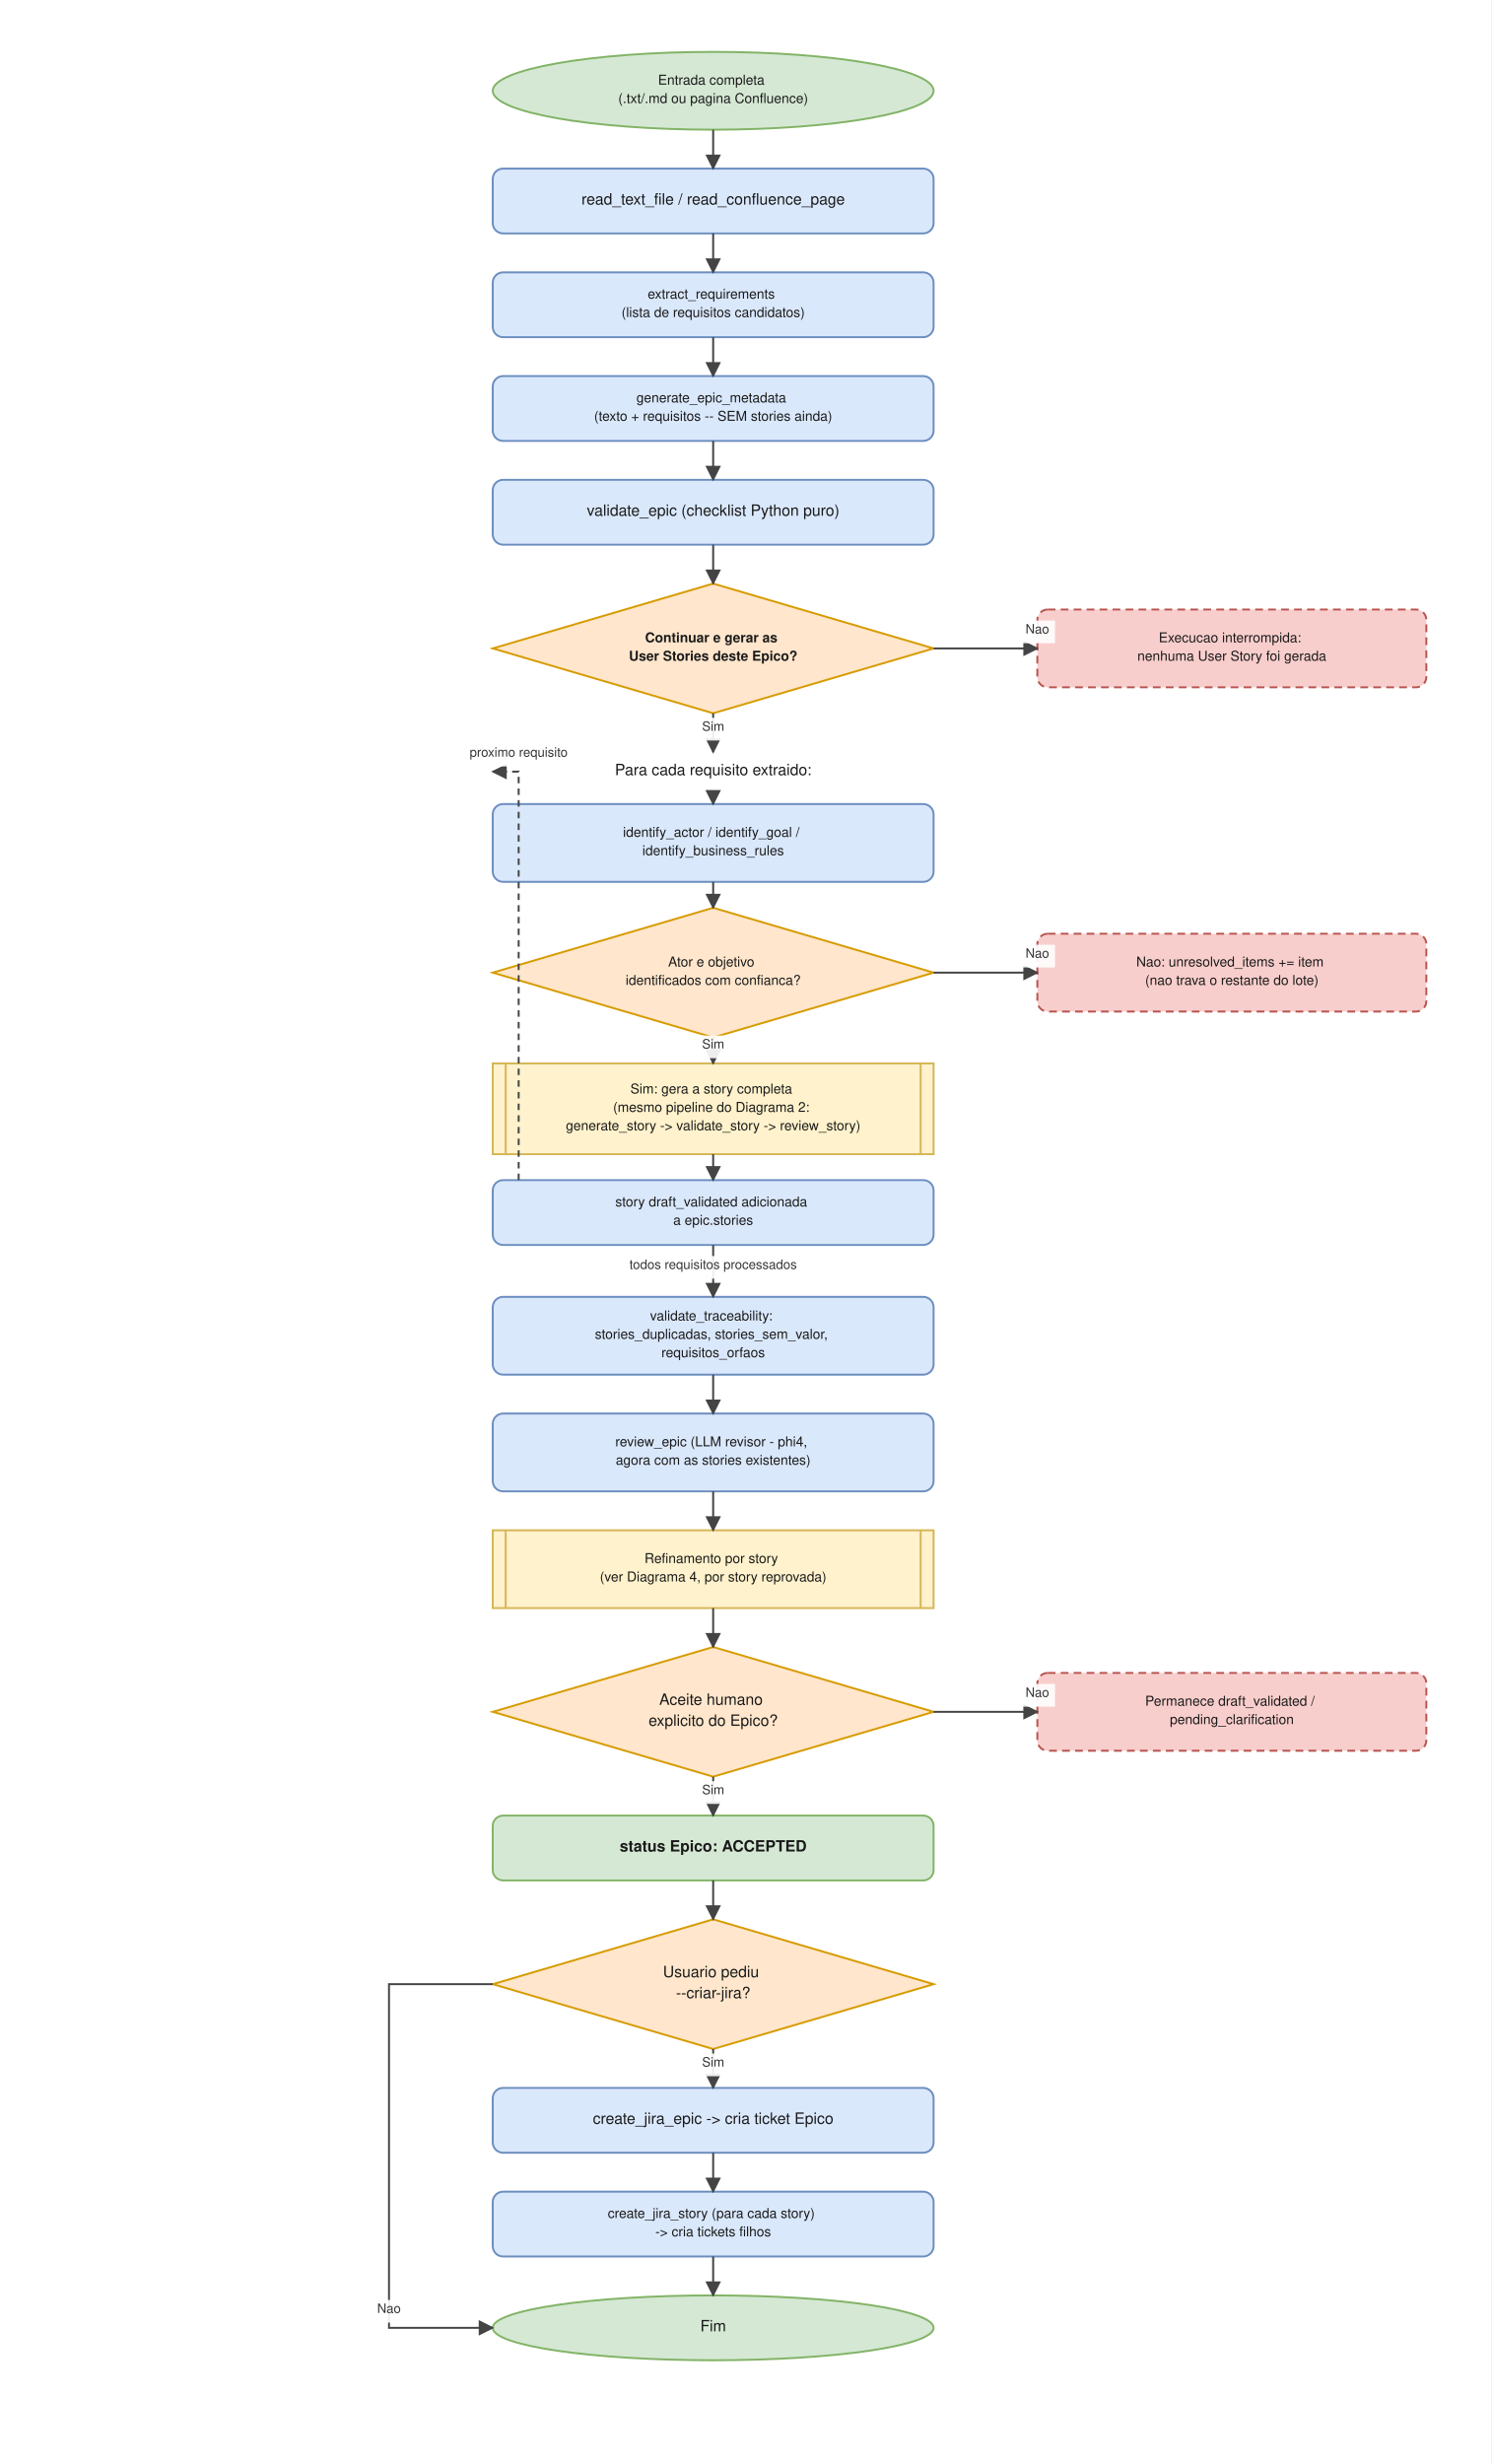
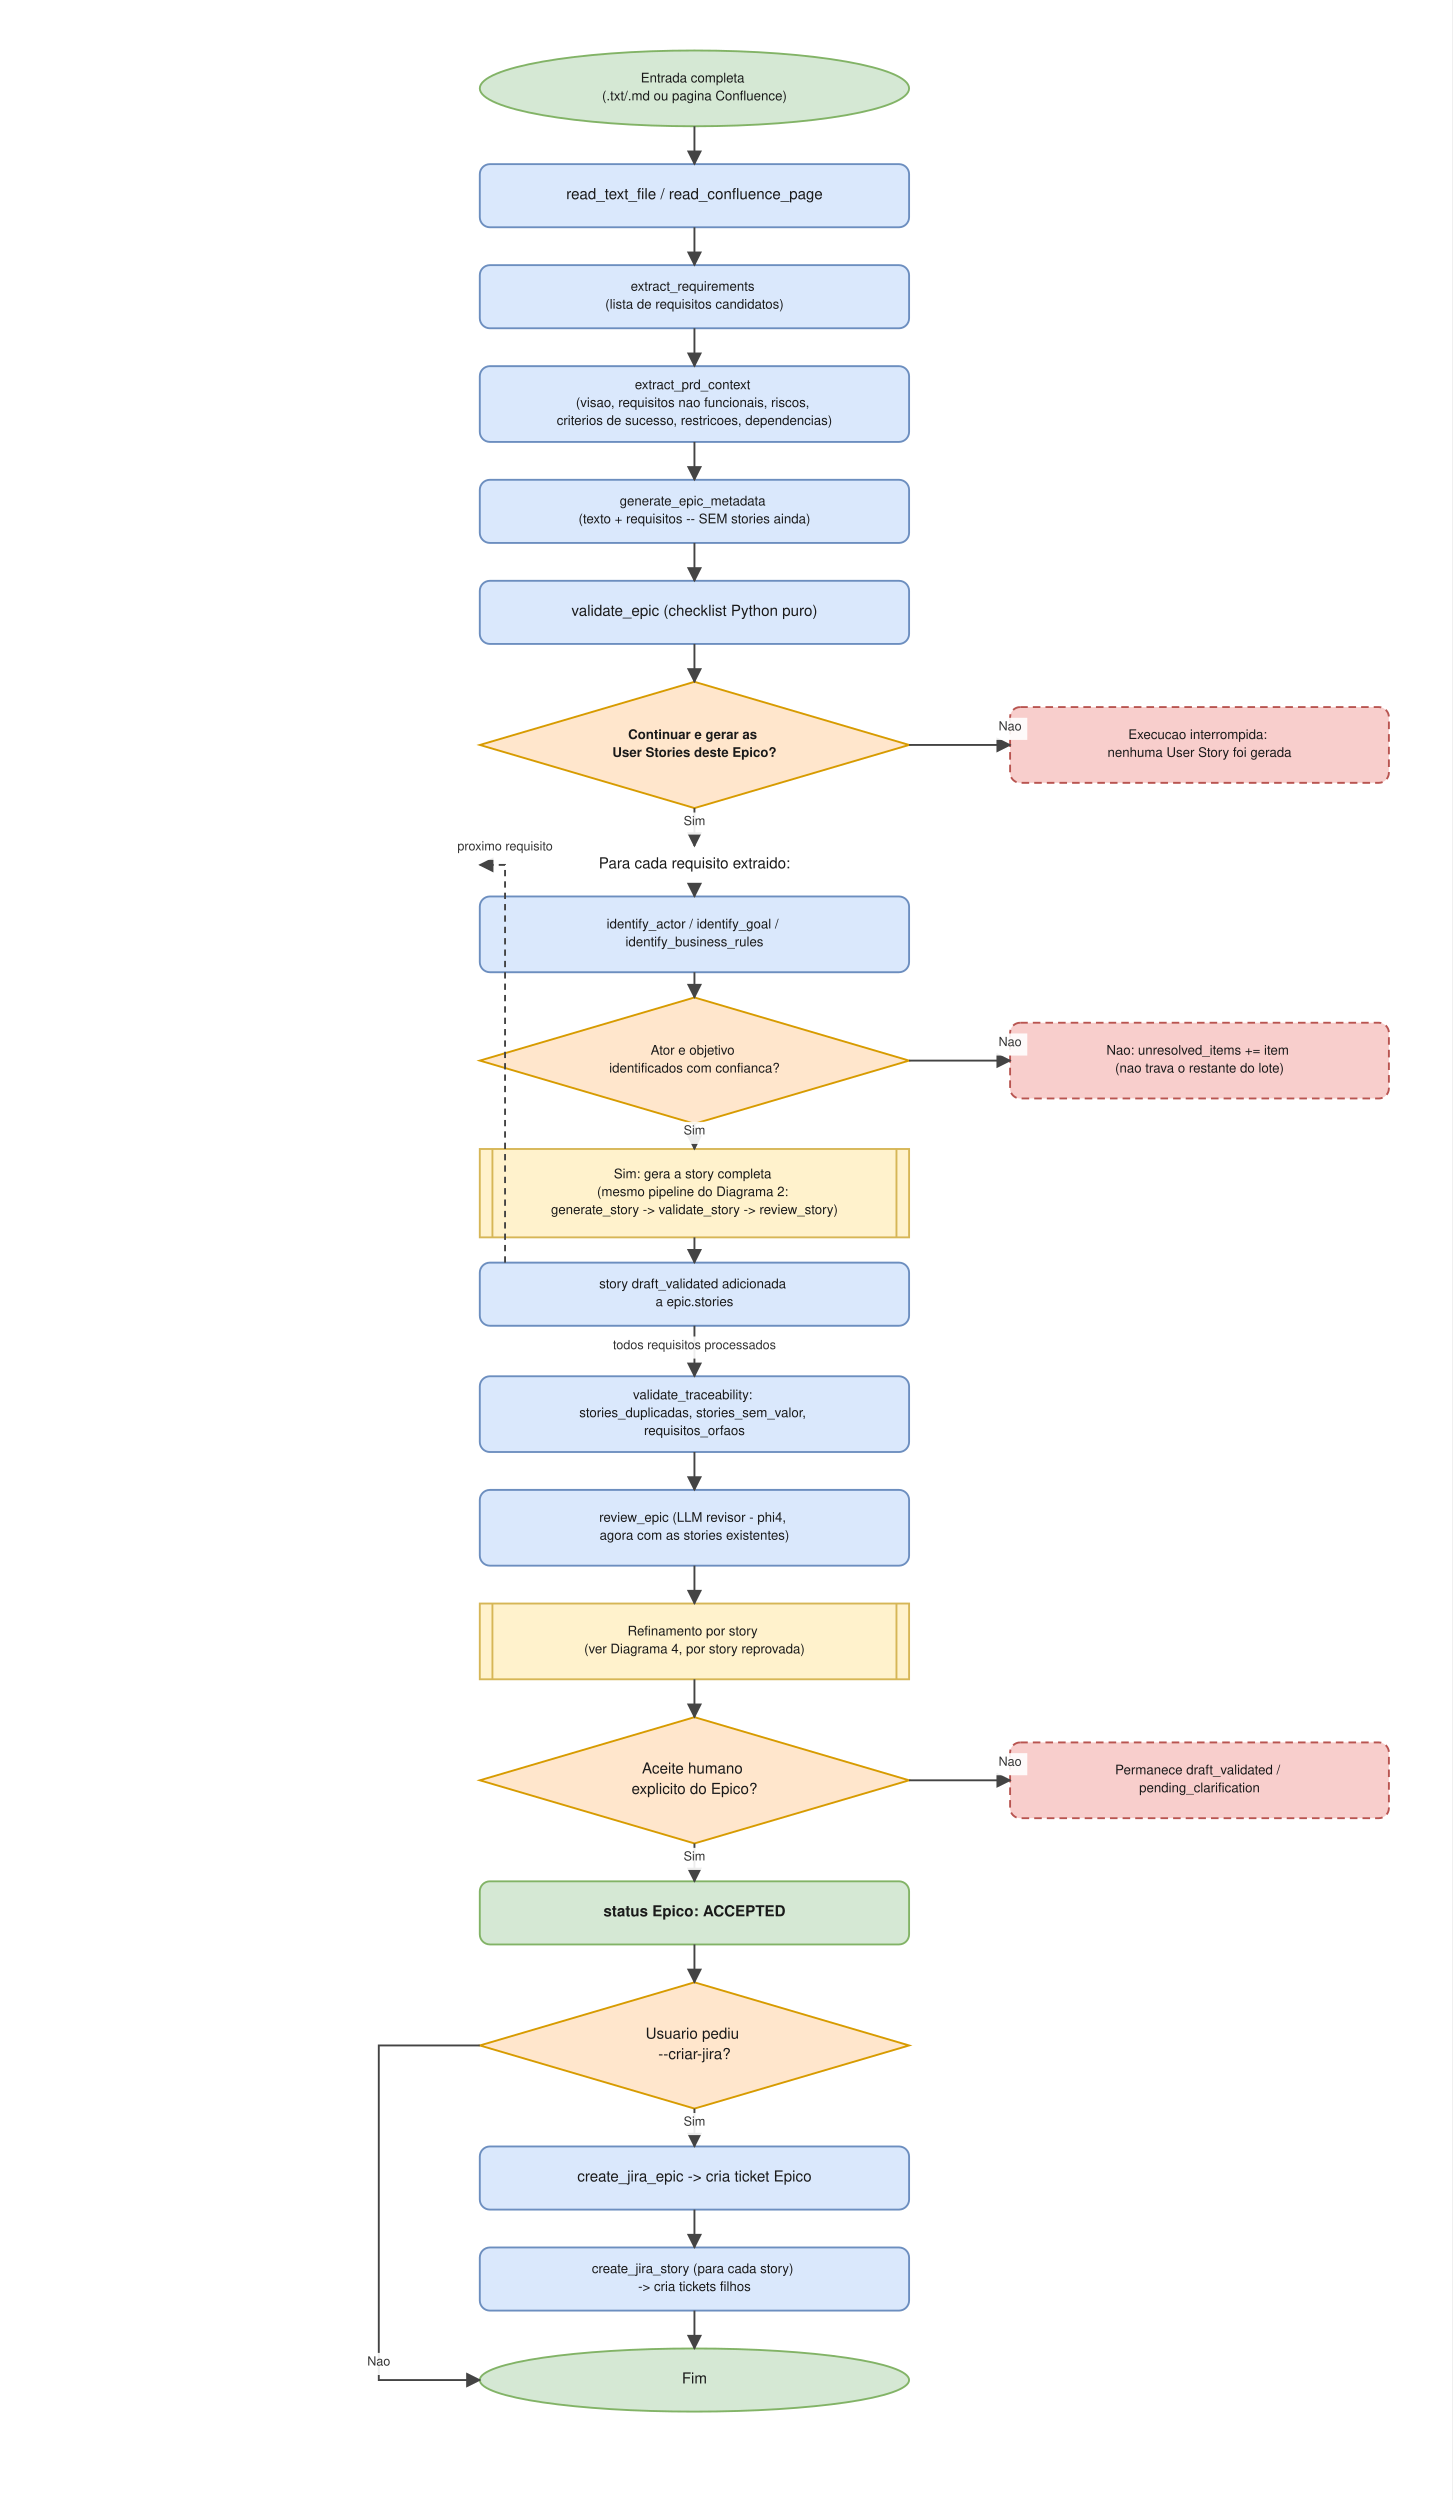
- <svg xmlns="http://www.w3.org/2000/svg" viewBox="0 0 1150 1900" width="1150" height="1900">
-   <rect x="0" y="0" width="1150" height="1900" fill="#ffffff" />
+ <svg xmlns="http://www.w3.org/2000/svg" viewBox="0 0 1150 1980" width="1150" height="1980">
+   <rect x="0" y="0" width="1150" height="1980" fill="#ffffff" />
  <defs>
    <marker id="arrow" viewBox="0 0 10 10" refX="9" refY="5" markerWidth="8" markerHeight="8" orient="auto-start-reverse">
      <path d="M0,0 L10,5 L0,10 z" fill="#444444" />
    </marker>
  </defs>
  <ellipse cx="550.0" cy="70.0" rx="170.0" ry="30.0" fill="#d5e8d4" stroke="#82b366" stroke-width="1.5" />
  <text x="550.0" y="65.275" text-anchor="middle" font-size="10.5" font-family="Helvetica,Arial,sans-serif" fill="#1a1a1a">
    <tspan x="550.0" dy="0">Entrada completa</tspan>
    <tspan x="550.0" dy="14.175">(.txt/.md ou pagina Confluence)</tspan>
  </text>
  <rect x="380" y="130" width="340" height="50" rx="8" ry="8" fill="#dae8fc" stroke="#6c8ebf" stroke-width="1.5" />
  <text x="550.0" y="157.7" text-anchor="middle" font-size="12" font-family="Helvetica,Arial,sans-serif" fill="#1a1a1a">
    <tspan x="550.0" dy="0">read_text_file / read_confluence_page</tspan>
  </text>
  <rect x="380" y="210" width="340" height="50" rx="8" ry="8" fill="#dae8fc" stroke="#6c8ebf" stroke-width="1.5" />
  <text x="550.0" y="230.275" text-anchor="middle" font-size="10.5" font-family="Helvetica,Arial,sans-serif" fill="#1a1a1a">
    <tspan x="550.0" dy="0">extract_requirements</tspan>
    <tspan x="550.0" dy="14.175">(lista de requisitos candidatos)</tspan>
  </text>
-   <rect x="380" y="290" width="340" height="50" rx="8" ry="8" fill="#dae8fc" stroke="#6c8ebf" stroke-width="1.5" />
-   <text x="550.0" y="310.275" text-anchor="middle" font-size="10.5" font-family="Helvetica,Arial,sans-serif" fill="#1a1a1a">
+   <rect x="380" y="290" width="340" height="60" rx="8" ry="8" fill="#dae8fc" stroke="#6c8ebf" stroke-width="1.5" />
+   <text x="550.0" y="308.188" text-anchor="middle" font-size="10.5" font-family="Helvetica,Arial,sans-serif" fill="#1a1a1a">
+     <tspan x="550.0" dy="0">extract_prd_context</tspan>
+     <tspan x="550.0" dy="14.175">(visao, requisitos nao funcionais, riscos,</tspan>
+     <tspan x="550.0" dy="14.175">criterios de sucesso, restricoes, dependencias)</tspan>
+   </text>
+   <rect x="380" y="380" width="340" height="50" rx="8" ry="8" fill="#dae8fc" stroke="#6c8ebf" stroke-width="1.5" />
+   <text x="550.0" y="400.275" text-anchor="middle" font-size="10.5" font-family="Helvetica,Arial,sans-serif" fill="#1a1a1a">
    <tspan x="550.0" dy="0">generate_epic_metadata</tspan>
    <tspan x="550.0" dy="14.175">(texto + requisitos -- SEM stories ainda)</tspan>
  </text>
-   <rect x="380" y="370" width="340" height="50" rx="8" ry="8" fill="#dae8fc" stroke="#6c8ebf" stroke-width="1.5" />
-   <text x="550.0" y="397.7" text-anchor="middle" font-size="12" font-family="Helvetica,Arial,sans-serif" fill="#1a1a1a">
+   <rect x="380" y="460" width="340" height="50" rx="8" ry="8" fill="#dae8fc" stroke="#6c8ebf" stroke-width="1.5" />
+   <text x="550.0" y="487.7" text-anchor="middle" font-size="12" font-family="Helvetica,Arial,sans-serif" fill="#1a1a1a">
    <tspan x="550.0" dy="0">validate_epic (checklist Python puro)</tspan>
  </text>
-   <polygon points="550.0,450 720,500.0 550.0,550 380,500.0" fill="#ffe6cc" stroke="#d79b00" stroke-width="1.5" />
-   <text x="550.0" y="495.275" text-anchor="middle" font-size="10.5" font-weight="bold" font-family="Helvetica,Arial,sans-serif" fill="#1a1a1a">
+   <polygon points="550.0,540 720,590.0 550.0,640 380,590.0" fill="#ffe6cc" stroke="#d79b00" stroke-width="1.5" />
+   <text x="550.0" y="585.275" text-anchor="middle" font-size="10.5" font-weight="bold" font-family="Helvetica,Arial,sans-serif" fill="#1a1a1a">
    <tspan x="550.0" dy="0">Continuar e gerar as</tspan>
    <tspan x="550.0" dy="14.175">User Stories deste Epico?</tspan>
  </text>
-   <rect x="800" y="470" width="300" height="60" rx="8" ry="8" fill="#f8cecc" stroke="#b85450" stroke-width="1.5" stroke-dasharray="6,4" />
-   <text x="950.0" y="495.275" text-anchor="middle" font-size="10.5" font-family="Helvetica,Arial,sans-serif" fill="#1a1a1a">
+   <rect x="800" y="560" width="300" height="60" rx="8" ry="8" fill="#f8cecc" stroke="#b85450" stroke-width="1.5" stroke-dasharray="6,4" />
+   <text x="950.0" y="585.275" text-anchor="middle" font-size="10.5" font-family="Helvetica,Arial,sans-serif" fill="#1a1a1a">
    <tspan x="950.0" dy="0">Execucao interrompida:</tspan>
    <tspan x="950.0" dy="14.175">nenhuma User Story foi gerada</tspan>
  </text>
-   <text x="550.0" y="597.7" text-anchor="middle" font-size="12" font-family="Helvetica,Arial,sans-serif" fill="#1a1a1a">
+   <text x="550.0" y="687.7" text-anchor="middle" font-size="12" font-family="Helvetica,Arial,sans-serif" fill="#1a1a1a">
    <tspan x="550.0" dy="0">Para cada requisito extraido:</tspan>
  </text>
-   <rect x="380" y="620" width="340" height="60" rx="8" ry="8" fill="#dae8fc" stroke="#6c8ebf" stroke-width="1.5" />
-   <text x="550.0" y="645.275" text-anchor="middle" font-size="10.5" font-family="Helvetica,Arial,sans-serif" fill="#1a1a1a">
+   <rect x="380" y="710" width="340" height="60" rx="8" ry="8" fill="#dae8fc" stroke="#6c8ebf" stroke-width="1.5" />
+   <text x="550.0" y="735.275" text-anchor="middle" font-size="10.5" font-family="Helvetica,Arial,sans-serif" fill="#1a1a1a">
    <tspan x="550.0" dy="0">identify_actor / identify_goal /</tspan>
    <tspan x="550.0" dy="14.175">identify_business_rules</tspan>
  </text>
-   <polygon points="550.0,700 720,750.0 550.0,800 380,750.0" fill="#ffe6cc" stroke="#d79b00" stroke-width="1.5" />
-   <text x="550.0" y="745.275" text-anchor="middle" font-size="10.5" font-family="Helvetica,Arial,sans-serif" fill="#1a1a1a">
+   <polygon points="550.0,790 720,840.0 550.0,890 380,840.0" fill="#ffe6cc" stroke="#d79b00" stroke-width="1.5" />
+   <text x="550.0" y="835.275" text-anchor="middle" font-size="10.5" font-family="Helvetica,Arial,sans-serif" fill="#1a1a1a">
    <tspan x="550.0" dy="0">Ator e objetivo</tspan>
    <tspan x="550.0" dy="14.175">identificados com confianca?</tspan>
  </text>
-   <rect x="800" y="720" width="300" height="60" rx="8" ry="8" fill="#f8cecc" stroke="#b85450" stroke-width="1.5" stroke-dasharray="6,4" />
-   <text x="950.0" y="745.275" text-anchor="middle" font-size="10.5" font-family="Helvetica,Arial,sans-serif" fill="#1a1a1a">
+   <rect x="800" y="810" width="300" height="60" rx="8" ry="8" fill="#f8cecc" stroke="#b85450" stroke-width="1.5" stroke-dasharray="6,4" />
+   <text x="950.0" y="835.275" text-anchor="middle" font-size="10.5" font-family="Helvetica,Arial,sans-serif" fill="#1a1a1a">
    <tspan x="950.0" dy="0">Nao: unresolved_items += item</tspan>
    <tspan x="950.0" dy="14.175">(nao trava o restante do lote)</tspan>
  </text>
-   <rect x="380" y="820" width="340" height="70" rx="0" ry="0" fill="#fff2cc" stroke="#d6b656" stroke-width="1.5" />
-   <line x1="390" y1="820" x2="390" y2="890" stroke="#d6b656" stroke-width="1.5" />
-   <line x1="710" y1="820" x2="710" y2="890" stroke="#d6b656" stroke-width="1.5" />
-   <text x="550.0" y="843.188" text-anchor="middle" font-size="10.5" font-family="Helvetica,Arial,sans-serif" fill="#1a1a1a">
+   <rect x="380" y="910" width="340" height="70" rx="0" ry="0" fill="#fff2cc" stroke="#d6b656" stroke-width="1.5" />
+   <line x1="390" y1="910" x2="390" y2="980" stroke="#d6b656" stroke-width="1.5" />
+   <line x1="710" y1="910" x2="710" y2="980" stroke="#d6b656" stroke-width="1.5" />
+   <text x="550.0" y="933.188" text-anchor="middle" font-size="10.5" font-family="Helvetica,Arial,sans-serif" fill="#1a1a1a">
    <tspan x="550.0" dy="0">Sim: gera a story completa</tspan>
    <tspan x="550.0" dy="14.175">(mesmo pipeline do Diagrama 2:</tspan>
    <tspan x="550.0" dy="14.175">generate_story -&gt; validate_story -&gt; review_story)</tspan>
  </text>
-   <rect x="380" y="910" width="340" height="50" rx="8" ry="8" fill="#dae8fc" stroke="#6c8ebf" stroke-width="1.5" />
-   <text x="550.0" y="930.275" text-anchor="middle" font-size="10.5" font-family="Helvetica,Arial,sans-serif" fill="#1a1a1a">
+   <rect x="380" y="1000" width="340" height="50" rx="8" ry="8" fill="#dae8fc" stroke="#6c8ebf" stroke-width="1.5" />
+   <text x="550.0" y="1020.275" text-anchor="middle" font-size="10.5" font-family="Helvetica,Arial,sans-serif" fill="#1a1a1a">
    <tspan x="550.0" dy="0">story draft_validated adicionada</tspan>
    <tspan x="550.0" dy="14.175">a epic.stories</tspan>
  </text>
-   <rect x="380" y="1000" width="340" height="60" rx="8" ry="8" fill="#dae8fc" stroke="#6c8ebf" stroke-width="1.5" />
-   <text x="550.0" y="1018.188" text-anchor="middle" font-size="10.5" font-family="Helvetica,Arial,sans-serif" fill="#1a1a1a">
+   <rect x="380" y="1090" width="340" height="60" rx="8" ry="8" fill="#dae8fc" stroke="#6c8ebf" stroke-width="1.5" />
+   <text x="550.0" y="1108.188" text-anchor="middle" font-size="10.5" font-family="Helvetica,Arial,sans-serif" fill="#1a1a1a">
    <tspan x="550.0" dy="0">validate_traceability:</tspan>
    <tspan x="550.0" dy="14.175">stories_duplicadas, stories_sem_valor,</tspan>
    <tspan x="550.0" dy="14.175">requisitos_orfaos</tspan>
  </text>
-   <rect x="380" y="1090" width="340" height="60" rx="8" ry="8" fill="#dae8fc" stroke="#6c8ebf" stroke-width="1.5" />
-   <text x="550.0" y="1115.275" text-anchor="middle" font-size="10.5" font-family="Helvetica,Arial,sans-serif" fill="#1a1a1a">
+   <rect x="380" y="1180" width="340" height="60" rx="8" ry="8" fill="#dae8fc" stroke="#6c8ebf" stroke-width="1.5" />
+   <text x="550.0" y="1205.275" text-anchor="middle" font-size="10.5" font-family="Helvetica,Arial,sans-serif" fill="#1a1a1a">
    <tspan x="550.0" dy="0">review_epic (LLM revisor - phi4,</tspan>
    <tspan x="550.0" dy="14.175">agora com as stories existentes)</tspan>
  </text>
-   <rect x="380" y="1180" width="340" height="60" rx="0" ry="0" fill="#fff2cc" stroke="#d6b656" stroke-width="1.5" />
-   <line x1="390" y1="1180" x2="390" y2="1240" stroke="#d6b656" stroke-width="1.5" />
-   <line x1="710" y1="1180" x2="710" y2="1240" stroke="#d6b656" stroke-width="1.5" />
-   <text x="550.0" y="1205.275" text-anchor="middle" font-size="10.5" font-family="Helvetica,Arial,sans-serif" fill="#1a1a1a">
+   <rect x="380" y="1270" width="340" height="60" rx="0" ry="0" fill="#fff2cc" stroke="#d6b656" stroke-width="1.5" />
+   <line x1="390" y1="1270" x2="390" y2="1330" stroke="#d6b656" stroke-width="1.5" />
+   <line x1="710" y1="1270" x2="710" y2="1330" stroke="#d6b656" stroke-width="1.5" />
+   <text x="550.0" y="1295.275" text-anchor="middle" font-size="10.5" font-family="Helvetica,Arial,sans-serif" fill="#1a1a1a">
    <tspan x="550.0" dy="0">Refinamento por story</tspan>
    <tspan x="550.0" dy="14.175">(ver Diagrama 4, por story reprovada)</tspan>
  </text>
-   <polygon points="550.0,1270 720,1320.0 550.0,1370 380,1320.0" fill="#ffe6cc" stroke="#d79b00" stroke-width="1.5" />
-   <text x="550.0" y="1314.6" text-anchor="middle" font-size="12" font-family="Helvetica,Arial,sans-serif" fill="#1a1a1a">
+   <polygon points="550.0,1360 720,1410.0 550.0,1460 380,1410.0" fill="#ffe6cc" stroke="#d79b00" stroke-width="1.5" />
+   <text x="550.0" y="1404.6" text-anchor="middle" font-size="12" font-family="Helvetica,Arial,sans-serif" fill="#1a1a1a">
    <tspan x="550.0" dy="0">Aceite humano</tspan>
    <tspan x="550.0" dy="16.2">explicito do Epico?</tspan>
  </text>
-   <rect x="800" y="1290" width="300" height="60" rx="8" ry="8" fill="#f8cecc" stroke="#b85450" stroke-width="1.5" stroke-dasharray="6,4" />
-   <text x="950.0" y="1315.275" text-anchor="middle" font-size="10.5" font-family="Helvetica,Arial,sans-serif" fill="#1a1a1a">
+   <rect x="800" y="1380" width="300" height="60" rx="8" ry="8" fill="#f8cecc" stroke="#b85450" stroke-width="1.5" stroke-dasharray="6,4" />
+   <text x="950.0" y="1405.275" text-anchor="middle" font-size="10.5" font-family="Helvetica,Arial,sans-serif" fill="#1a1a1a">
    <tspan x="950.0" dy="0">Permanece draft_validated /</tspan>
    <tspan x="950.0" dy="14.175">pending_clarification</tspan>
  </text>
-   <rect x="380" y="1400" width="340" height="50" rx="8" ry="8" fill="#d5e8d4" stroke="#82b366" stroke-width="1.5" />
-   <text x="550.0" y="1427.7" text-anchor="middle" font-size="12" font-weight="bold" font-family="Helvetica,Arial,sans-serif" fill="#1a1a1a">
+   <rect x="380" y="1490" width="340" height="50" rx="8" ry="8" fill="#d5e8d4" stroke="#82b366" stroke-width="1.5" />
+   <text x="550.0" y="1517.7" text-anchor="middle" font-size="12" font-weight="bold" font-family="Helvetica,Arial,sans-serif" fill="#1a1a1a">
    <tspan x="550.0" dy="0">status Epico: ACCEPTED</tspan>
  </text>
-   <polygon points="550.0,1480 720,1530.0 550.0,1580 380,1530.0" fill="#ffe6cc" stroke="#d79b00" stroke-width="1.5" />
-   <text x="550.0" y="1524.6" text-anchor="middle" font-size="12" font-family="Helvetica,Arial,sans-serif" fill="#1a1a1a">
+   <polygon points="550.0,1570 720,1620.0 550.0,1670 380,1620.0" fill="#ffe6cc" stroke="#d79b00" stroke-width="1.5" />
+   <text x="550.0" y="1614.6" text-anchor="middle" font-size="12" font-family="Helvetica,Arial,sans-serif" fill="#1a1a1a">
    <tspan x="550.0" dy="0">Usuario pediu</tspan>
    <tspan x="550.0" dy="16.2">--criar-jira?</tspan>
  </text>
-   <rect x="380" y="1610" width="340" height="50" rx="8" ry="8" fill="#dae8fc" stroke="#6c8ebf" stroke-width="1.5" />
-   <text x="550.0" y="1637.7" text-anchor="middle" font-size="12" font-family="Helvetica,Arial,sans-serif" fill="#1a1a1a">
+   <rect x="380" y="1700" width="340" height="50" rx="8" ry="8" fill="#dae8fc" stroke="#6c8ebf" stroke-width="1.5" />
+   <text x="550.0" y="1727.7" text-anchor="middle" font-size="12" font-family="Helvetica,Arial,sans-serif" fill="#1a1a1a">
    <tspan x="550.0" dy="0">create_jira_epic -&gt; cria ticket Epico</tspan>
  </text>
-   <rect x="380" y="1690" width="340" height="50" rx="8" ry="8" fill="#dae8fc" stroke="#6c8ebf" stroke-width="1.5" />
-   <text x="550.0" y="1710.275" text-anchor="middle" font-size="10.5" font-family="Helvetica,Arial,sans-serif" fill="#1a1a1a">
+   <rect x="380" y="1780" width="340" height="50" rx="8" ry="8" fill="#dae8fc" stroke="#6c8ebf" stroke-width="1.5" />
+   <text x="550.0" y="1800.275" text-anchor="middle" font-size="10.5" font-family="Helvetica,Arial,sans-serif" fill="#1a1a1a">
    <tspan x="550.0" dy="0">create_jira_story (para cada story)</tspan>
    <tspan x="550.0" dy="14.175">-&gt; cria tickets filhos</tspan>
  </text>
-   <ellipse cx="550.0" cy="1795.0" rx="170.0" ry="25.0" fill="#d5e8d4" stroke="#82b366" stroke-width="1.5" />
-   <text x="550.0" y="1797.7" text-anchor="middle" font-size="12" font-family="Helvetica,Arial,sans-serif" fill="#1a1a1a">
+   <ellipse cx="550.0" cy="1885.0" rx="170.0" ry="25.0" fill="#d5e8d4" stroke="#82b366" stroke-width="1.5" />
+   <text x="550.0" y="1887.7" text-anchor="middle" font-size="12" font-family="Helvetica,Arial,sans-serif" fill="#1a1a1a">
    <tspan x="550.0" dy="0">Fim</tspan>
  </text>
  <path d="M550.0,100 L550.0,130" fill="none" stroke="#444444" stroke-width="1.5" marker-end="url(#arrow)" />
  <path d="M550.0,180 L550.0,210" fill="none" stroke="#444444" stroke-width="1.5" marker-end="url(#arrow)" />
  <path d="M550.0,260 L550.0,290" fill="none" stroke="#444444" stroke-width="1.5" marker-end="url(#arrow)" />
-   <path d="M550.0,340 L550.0,370" fill="none" stroke="#444444" stroke-width="1.5" marker-end="url(#arrow)" />
-   <path d="M550.0,420 L550.0,450" fill="none" stroke="#444444" stroke-width="1.5" marker-end="url(#arrow)" />
-   <path d="M720,500 L800,500" fill="none" stroke="#444444" stroke-width="1.5" marker-end="url(#arrow)" />
-   <rect x="786.4" y="478.5" width="27.2" height="17.5" fill="#ffffff" opacity="0.9" />
-   <text x="800" y="488.5" text-anchor="middle" font-size="10" font-family="Helvetica,Arial,sans-serif" fill="#333333">
+   <path d="M550.0,350 L550.0,380" fill="none" stroke="#444444" stroke-width="1.5" marker-end="url(#arrow)" />
+   <path d="M550.0,430 L550.0,460" fill="none" stroke="#444444" stroke-width="1.5" marker-end="url(#arrow)" />
+   <path d="M550.0,510 L550.0,540" fill="none" stroke="#444444" stroke-width="1.5" marker-end="url(#arrow)" />
+   <path d="M720,590 L800,590" fill="none" stroke="#444444" stroke-width="1.5" marker-end="url(#arrow)" />
+   <rect x="786.4" y="568.5" width="27.2" height="17.5" fill="#ffffff" opacity="0.9" />
+   <text x="800" y="578.5" text-anchor="middle" font-size="10" font-family="Helvetica,Arial,sans-serif" fill="#333333">
    <tspan x="800" dy="0">Nao</tspan>
  </text>
-   <path d="M550.0,550 L550.0,580" fill="none" stroke="#444444" stroke-width="1.5" marker-end="url(#arrow)" />
-   <rect x="536.4" y="553.5" width="27.2" height="17.5" fill="#ffffff" opacity="0.9" />
-   <text x="550.0" y="563.5" text-anchor="middle" font-size="10" font-family="Helvetica,Arial,sans-serif" fill="#333333">
+   <path d="M550.0,640 L550.0,670" fill="none" stroke="#444444" stroke-width="1.5" marker-end="url(#arrow)" />
+   <rect x="536.4" y="643.5" width="27.2" height="17.5" fill="#ffffff" opacity="0.9" />
+   <text x="550.0" y="653.5" text-anchor="middle" font-size="10" font-family="Helvetica,Arial,sans-serif" fill="#333333">
    <tspan x="550.0" dy="0">Sim</tspan>
  </text>
-   <path d="M550.0,610 L550.0,620" fill="none" stroke="#444444" stroke-width="1.5" marker-end="url(#arrow)" />
-   <path d="M550.0,680 L550.0,700" fill="none" stroke="#444444" stroke-width="1.5" marker-end="url(#arrow)" />
-   <path d="M720,750 L800,750" fill="none" stroke="#444444" stroke-width="1.5" marker-end="url(#arrow)" />
-   <rect x="786.4" y="728.5" width="27.2" height="17.5" fill="#ffffff" opacity="0.9" />
-   <text x="800" y="738.5" text-anchor="middle" font-size="10" font-family="Helvetica,Arial,sans-serif" fill="#333333">
+   <path d="M550.0,700 L550.0,710" fill="none" stroke="#444444" stroke-width="1.5" marker-end="url(#arrow)" />
+   <path d="M550.0,770 L550.0,790" fill="none" stroke="#444444" stroke-width="1.5" marker-end="url(#arrow)" />
+   <path d="M720,840 L800,840" fill="none" stroke="#444444" stroke-width="1.5" marker-end="url(#arrow)" />
+   <rect x="786.4" y="818.5" width="27.2" height="17.5" fill="#ffffff" opacity="0.9" />
+   <text x="800" y="828.5" text-anchor="middle" font-size="10" font-family="Helvetica,Arial,sans-serif" fill="#333333">
    <tspan x="800" dy="0">Nao</tspan>
  </text>
-   <path d="M550.0,800 L550.0,820" fill="none" stroke="#444444" stroke-width="1.5" marker-end="url(#arrow)" />
-   <rect x="536.4" y="798.5" width="27.2" height="17.5" fill="#ffffff" opacity="0.9" />
-   <text x="550.0" y="808.5" text-anchor="middle" font-size="10" font-family="Helvetica,Arial,sans-serif" fill="#333333">
+   <path d="M550.0,890 L550.0,910" fill="none" stroke="#444444" stroke-width="1.5" marker-end="url(#arrow)" />
+   <rect x="536.4" y="888.5" width="27.2" height="17.5" fill="#ffffff" opacity="0.9" />
+   <text x="550.0" y="898.5" text-anchor="middle" font-size="10" font-family="Helvetica,Arial,sans-serif" fill="#333333">
    <tspan x="550.0" dy="0">Sim</tspan>
  </text>
-   <path d="M550.0,890 L550.0,910" fill="none" stroke="#444444" stroke-width="1.5" marker-end="url(#arrow)" />
-   <path d="M400,910 L400,595 L380,595" fill="none" stroke="#444444" stroke-width="1.5" stroke-dasharray="5,4" marker-end="url(#arrow)" />
-   <rect x="341.6" y="573.5" width="116.8" height="17.5" fill="#ffffff" opacity="0.9" />
-   <text x="400" y="583.5" text-anchor="middle" font-size="10" font-family="Helvetica,Arial,sans-serif" fill="#333333">
+   <path d="M550.0,980 L550.0,1000" fill="none" stroke="#444444" stroke-width="1.5" marker-end="url(#arrow)" />
+   <path d="M400,1000 L400,685 L380,685" fill="none" stroke="#444444" stroke-width="1.5" stroke-dasharray="5,4" marker-end="url(#arrow)" />
+   <rect x="341.6" y="663.5" width="116.8" height="17.5" fill="#ffffff" opacity="0.9" />
+   <text x="400" y="673.5" text-anchor="middle" font-size="10" font-family="Helvetica,Arial,sans-serif" fill="#333333">
    <tspan x="400" dy="0">proximo requisito</tspan>
  </text>
-   <path d="M550.0,960 L550.0,1000" fill="none" stroke="#444444" stroke-width="1.5" marker-end="url(#arrow)" />
-   <rect x="456.4" y="968.5" width="187.2" height="17.5" fill="#ffffff" opacity="0.9" />
-   <text x="550.0" y="978.5" text-anchor="middle" font-size="10" font-family="Helvetica,Arial,sans-serif" fill="#333333">
+   <path d="M550.0,1050 L550.0,1090" fill="none" stroke="#444444" stroke-width="1.5" marker-end="url(#arrow)" />
+   <rect x="456.4" y="1058.5" width="187.2" height="17.5" fill="#ffffff" opacity="0.9" />
+   <text x="550.0" y="1068.5" text-anchor="middle" font-size="10" font-family="Helvetica,Arial,sans-serif" fill="#333333">
    <tspan x="550.0" dy="0">todos requisitos processados</tspan>
  </text>
-   <path d="M550.0,1060 L550.0,1090" fill="none" stroke="#444444" stroke-width="1.5" marker-end="url(#arrow)" />
  <path d="M550.0,1150 L550.0,1180" fill="none" stroke="#444444" stroke-width="1.5" marker-end="url(#arrow)" />
  <path d="M550.0,1240 L550.0,1270" fill="none" stroke="#444444" stroke-width="1.5" marker-end="url(#arrow)" />
-   <path d="M720,1320 L800,1320" fill="none" stroke="#444444" stroke-width="1.5" marker-end="url(#arrow)" />
-   <rect x="786.4" y="1298.5" width="27.2" height="17.5" fill="#ffffff" opacity="0.9" />
-   <text x="800" y="1308.5" text-anchor="middle" font-size="10" font-family="Helvetica,Arial,sans-serif" fill="#333333">
+   <path d="M550.0,1330 L550.0,1360" fill="none" stroke="#444444" stroke-width="1.5" marker-end="url(#arrow)" />
+   <path d="M720,1410 L800,1410" fill="none" stroke="#444444" stroke-width="1.5" marker-end="url(#arrow)" />
+   <rect x="786.4" y="1388.5" width="27.2" height="17.5" fill="#ffffff" opacity="0.9" />
+   <text x="800" y="1398.5" text-anchor="middle" font-size="10" font-family="Helvetica,Arial,sans-serif" fill="#333333">
    <tspan x="800" dy="0">Nao</tspan>
  </text>
-   <path d="M550.0,1370 L550.0,1400" fill="none" stroke="#444444" stroke-width="1.5" marker-end="url(#arrow)" />
-   <rect x="536.4" y="1373.5" width="27.2" height="17.5" fill="#ffffff" opacity="0.9" />
-   <text x="550.0" y="1383.5" text-anchor="middle" font-size="10" font-family="Helvetica,Arial,sans-serif" fill="#333333">
+   <path d="M550.0,1460 L550.0,1490" fill="none" stroke="#444444" stroke-width="1.5" marker-end="url(#arrow)" />
+   <rect x="536.4" y="1463.5" width="27.2" height="17.5" fill="#ffffff" opacity="0.9" />
+   <text x="550.0" y="1473.5" text-anchor="middle" font-size="10" font-family="Helvetica,Arial,sans-serif" fill="#333333">
    <tspan x="550.0" dy="0">Sim</tspan>
  </text>
-   <path d="M550.0,1450 L550.0,1480" fill="none" stroke="#444444" stroke-width="1.5" marker-end="url(#arrow)" />
-   <path d="M550.0,1580 L550.0,1610" fill="none" stroke="#444444" stroke-width="1.5" marker-end="url(#arrow)" />
-   <rect x="536.4" y="1583.5" width="27.2" height="17.5" fill="#ffffff" opacity="0.9" />
-   <text x="550.0" y="1593.5" text-anchor="middle" font-size="10" font-family="Helvetica,Arial,sans-serif" fill="#333333">
+   <path d="M550.0,1540 L550.0,1570" fill="none" stroke="#444444" stroke-width="1.5" marker-end="url(#arrow)" />
+   <path d="M550.0,1670 L550.0,1700" fill="none" stroke="#444444" stroke-width="1.5" marker-end="url(#arrow)" />
+   <rect x="536.4" y="1673.5" width="27.2" height="17.5" fill="#ffffff" opacity="0.9" />
+   <text x="550.0" y="1683.5" text-anchor="middle" font-size="10" font-family="Helvetica,Arial,sans-serif" fill="#333333">
    <tspan x="550.0" dy="0">Sim</tspan>
  </text>
-   <path d="M380,1530 L300,1530 L300,1795 L380,1795" fill="none" stroke="#444444" stroke-width="1.5" marker-end="url(#arrow)" />
-   <rect x="286.4" y="1773.5" width="27.2" height="17.5" fill="#ffffff" opacity="0.9" />
-   <text x="300" y="1783.5" text-anchor="middle" font-size="10" font-family="Helvetica,Arial,sans-serif" fill="#333333">
+   <path d="M380,1620 L300,1620 L300,1885 L380,1885" fill="none" stroke="#444444" stroke-width="1.5" marker-end="url(#arrow)" />
+   <rect x="286.4" y="1863.5" width="27.2" height="17.5" fill="#ffffff" opacity="0.9" />
+   <text x="300" y="1873.5" text-anchor="middle" font-size="10" font-family="Helvetica,Arial,sans-serif" fill="#333333">
    <tspan x="300" dy="0">Nao</tspan>
  </text>
-   <path d="M550.0,1660 L550.0,1690" fill="none" stroke="#444444" stroke-width="1.5" marker-end="url(#arrow)" />
-   <path d="M550.0,1740 L550.0,1770" fill="none" stroke="#444444" stroke-width="1.5" marker-end="url(#arrow)" />
+   <path d="M550.0,1750 L550.0,1780" fill="none" stroke="#444444" stroke-width="1.5" marker-end="url(#arrow)" />
+   <path d="M550.0,1830 L550.0,1860" fill="none" stroke="#444444" stroke-width="1.5" marker-end="url(#arrow)" />
</svg>
